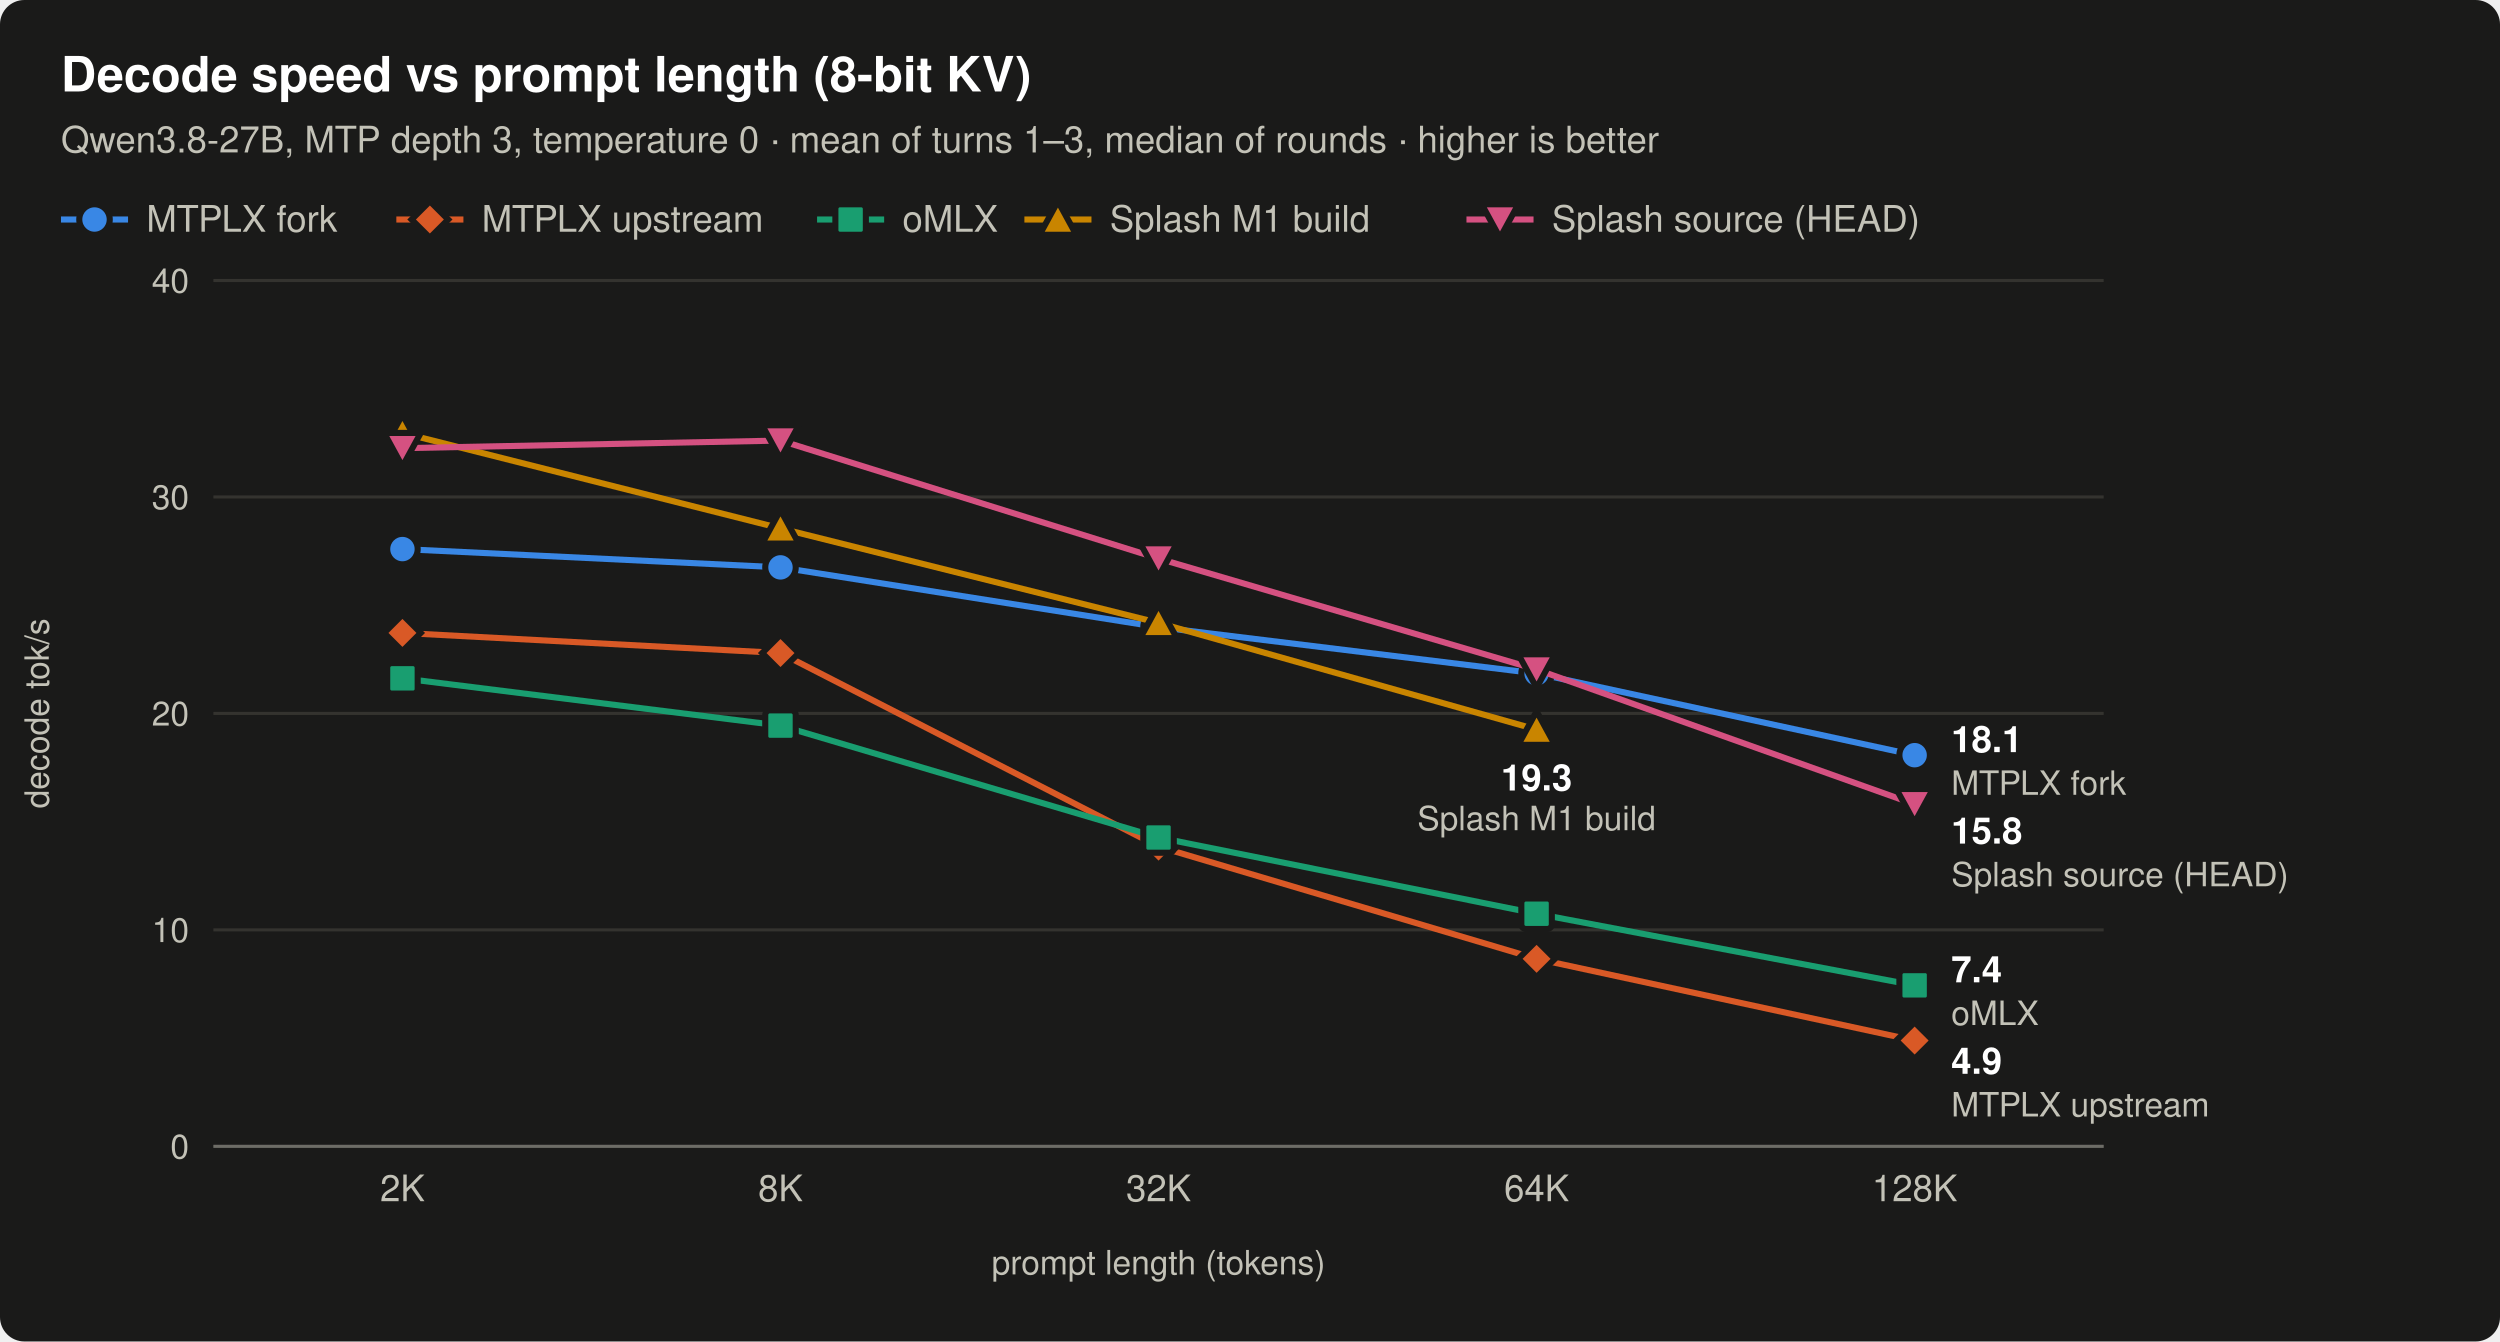
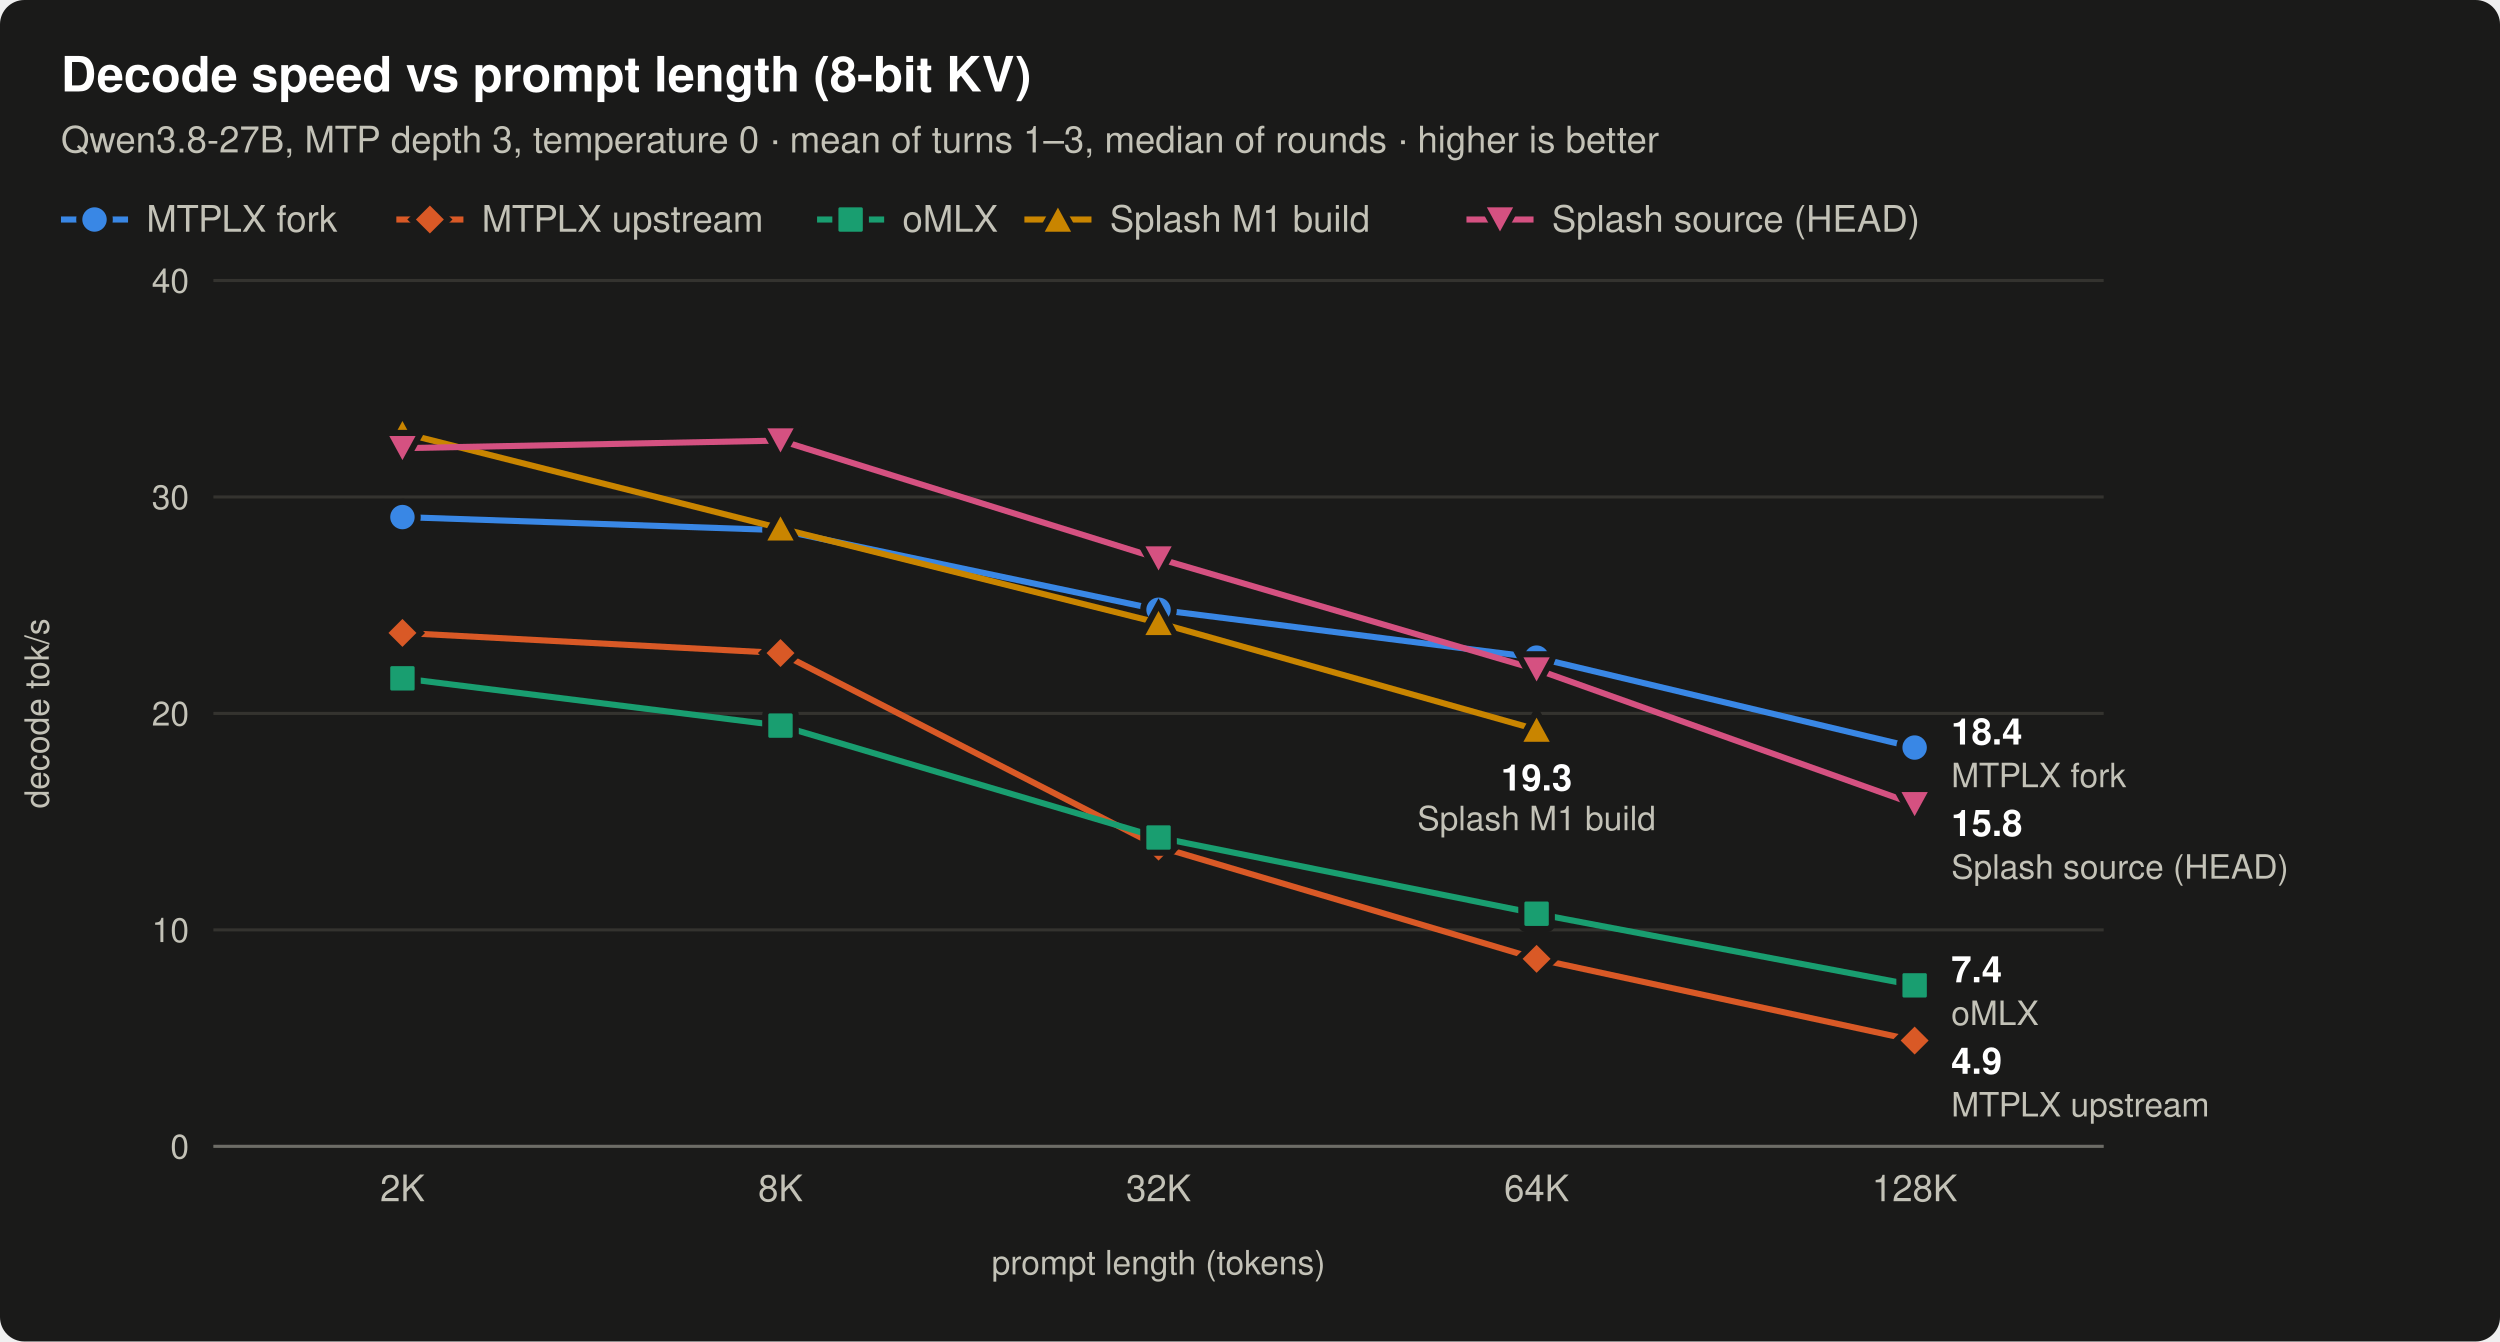
<svg xmlns="http://www.w3.org/2000/svg" viewBox="0 0 820 440" width="820" height="440" role="img" aria-label="Decode speed vs prompt length (8-bit KV)" font-family="-apple-system,BlinkMacSystemFont,Segoe UI,Helvetica,Arial,sans-serif">
  <rect width="820" height="440" rx="8" fill="#1a1a19" />
  <text x="20" y="30" fill="#ffffff" font-size="16" font-weight="600">Decode speed vs prompt length (8-bit KV)</text>
  <text x="20" y="50" fill="#c3c2b7" font-size="12">Qwen3.8-27B, MTP depth 3, temperature 0 · mean of turns 1–3, median of rounds · higher is better</text>
  <line x1="20" x2="42" y1="72" y2="72" stroke="#3987e5" stroke-width="2" />
  <circle cx="31" cy="72" r="5" fill="#3987e5" stroke="#1a1a19" stroke-width="2" />
  <text x="48" y="76" fill="#c3c2b7" font-size="12">MTPLX fork</text>
  <line x1="130" x2="152" y1="72" y2="72" stroke="#d95926" stroke-width="2" />
  <path d="M141 66L147 72L141 78L135 72Z" fill="#d95926" stroke="#1a1a19" stroke-width="2" />
  <text x="158" y="76" fill="#c3c2b7" font-size="12">MTPLX upstream</text>
  <line x1="268" x2="290" y1="72" y2="72" stroke="#199e70" stroke-width="2" />
  <rect x="274" y="67" width="10" height="10" rx="1.5" fill="#199e70" stroke="#1a1a19" stroke-width="2" />
  <text x="296" y="76" fill="#c3c2b7" font-size="12">oMLX</text>
  <line x1="336" x2="358" y1="72" y2="72" stroke="#c98500" stroke-width="2" />
  <path d="M347 66L353 77L341 77Z" fill="#c98500" stroke="#1a1a19" stroke-width="2" />
  <text x="364" y="76" fill="#c3c2b7" font-size="12">Splash M1 build</text>
  <line x1="481" x2="503" y1="72" y2="72" stroke="#d55181" stroke-width="2" />
  <path d="M492 78L498 67L486 67Z" fill="#d55181" stroke="#1a1a19" stroke-width="2" />
  <text x="509" y="76" fill="#c3c2b7" font-size="12">Splash source (HEAD)</text>
  <line x1="70" x2="690" y1="376.0" y2="376.0" stroke="#34332f" />
  <text x="62" y="380.0" fill="#c3c2b7" font-size="11" text-anchor="end">0</text>
  <line x1="70" x2="690" y1="305.0" y2="305.0" stroke="#34332f" />
  <text x="62" y="309.0" fill="#c3c2b7" font-size="11" text-anchor="end">10</text>
  <line x1="70" x2="690" y1="234.0" y2="234.0" stroke="#34332f" />
  <text x="62" y="238.0" fill="#c3c2b7" font-size="11" text-anchor="end">20</text>
  <line x1="70" x2="690" y1="163.0" y2="163.0" stroke="#34332f" />
  <text x="62" y="167.0" fill="#c3c2b7" font-size="11" text-anchor="end">30</text>
  <line x1="70" x2="690" y1="92.0" y2="92.0" stroke="#34332f" />
  <text x="62" y="96.0" fill="#c3c2b7" font-size="11" text-anchor="end">40</text>
  <line x1="70" x2="690" y1="376" y2="376" stroke="#6d6c66" />
  <text x="132.0" y="394" fill="#c3c2b7" font-size="12" text-anchor="middle">2K</text>
  <text x="256.0" y="394" fill="#c3c2b7" font-size="12" text-anchor="middle">8K</text>
  <text x="380.0" y="394" fill="#c3c2b7" font-size="12" text-anchor="middle">32K</text>
  <text x="504.0" y="394" fill="#c3c2b7" font-size="12" text-anchor="middle">64K</text>
  <text x="628.0" y="394" fill="#c3c2b7" font-size="12" text-anchor="middle">128K</text>
  <text x="380.0" y="418" fill="#c3c2b7" font-size="11" text-anchor="middle">prompt length (tokens)</text>
  <text x="16" y="234.0" fill="#c3c2b7" font-size="11" text-anchor="middle" transform="rotate(-90 16 234.0)">decode tok/s</text>
-   <polyline points="132.0,180.1 256.0,186.1 380.0,205.7 504.0,220.9 628.0,247.7" fill="none" stroke="#3987e5" stroke-width="2" stroke-linejoin="round" />
-   <circle cx="132.0" cy="180.1" r="5" fill="#3987e5" stroke="#1a1a19" stroke-width="2" />
-   <circle cx="256.0" cy="186.1" r="5" fill="#3987e5" stroke="#1a1a19" stroke-width="2" />
-   <circle cx="380.0" cy="205.7" r="5" fill="#3987e5" stroke="#1a1a19" stroke-width="2" />
-   <circle cx="504.0" cy="220.9" r="5" fill="#3987e5" stroke="#1a1a19" stroke-width="2" />
-   <circle cx="628.0" cy="247.7" r="5" fill="#3987e5" stroke="#1a1a19" stroke-width="2" />
+   <polyline points="132.0,169.6 256.0,173.9 380.0,200.0 504.0,215.7 628.0,245.2" fill="none" stroke="#3987e5" stroke-width="2" stroke-linejoin="round" />
+   <circle cx="132.0" cy="169.6" r="5" fill="#3987e5" stroke="#1a1a19" stroke-width="2" />
+   <circle cx="256.0" cy="173.9" r="5" fill="#3987e5" stroke="#1a1a19" stroke-width="2" />
+   <circle cx="380.0" cy="200.0" r="5" fill="#3987e5" stroke="#1a1a19" stroke-width="2" />
+   <circle cx="504.0" cy="215.7" r="5" fill="#3987e5" stroke="#1a1a19" stroke-width="2" />
+   <circle cx="628.0" cy="245.2" r="5" fill="#3987e5" stroke="#1a1a19" stroke-width="2" />
  <polyline points="132.0,207.6 256.0,214.2 380.0,277.7 504.0,314.5 628.0,341.3" fill="none" stroke="#d95926" stroke-width="2" stroke-linejoin="round" />
  <path d="M132.0 201.6L138.0 207.6L132.0 213.6L126.0 207.6Z" fill="#d95926" stroke="#1a1a19" stroke-width="2" />
  <path d="M256.0 208.2L262.0 214.2L256.0 220.2L250.0 214.2Z" fill="#d95926" stroke="#1a1a19" stroke-width="2" />
  <path d="M380.0 271.7L386.0 277.7L380.0 283.7L374.0 277.7Z" fill="#d95926" stroke="#1a1a19" stroke-width="2" />
  <path d="M504.0 308.5L510.0 314.5L504.0 320.5L498.0 314.5Z" fill="#d95926" stroke="#1a1a19" stroke-width="2" />
  <path d="M628.0 335.3L634.0 341.3L628.0 347.3L622.0 341.3Z" fill="#d95926" stroke="#1a1a19" stroke-width="2" />
  <polyline points="132.0,222.5 256.0,238.0 380.0,274.7 504.0,299.7 628.0,323.2" fill="none" stroke="#199e70" stroke-width="2" stroke-linejoin="round" />
  <rect x="127.0" y="217.5" width="10" height="10" rx="1.5" fill="#199e70" stroke="#1a1a19" stroke-width="2" />
  <rect x="251.0" y="233.0" width="10" height="10" rx="1.5" fill="#199e70" stroke="#1a1a19" stroke-width="2" />
  <rect x="375.0" y="269.7" width="10" height="10" rx="1.5" fill="#199e70" stroke="#1a1a19" stroke-width="2" />
  <rect x="499.0" y="294.7" width="10" height="10" rx="1.5" fill="#199e70" stroke="#1a1a19" stroke-width="2" />
  <rect x="623.0" y="318.2" width="10" height="10" rx="1.5" fill="#199e70" stroke="#1a1a19" stroke-width="2" />
  <polyline points="132.0,142.0 256.0,173.3 380.0,204.3 504.0,239.3" fill="none" stroke="#c98500" stroke-width="2" stroke-linejoin="round" />
  <path d="M132.0 136.0L138.0 147.0L126.0 147.0Z" fill="#c98500" stroke="#1a1a19" stroke-width="2" />
  <path d="M256.0 167.3L262.0 178.3L250.0 178.3Z" fill="#c98500" stroke="#1a1a19" stroke-width="2" />
  <path d="M380.0 198.3L386.0 209.3L374.0 209.3Z" fill="#c98500" stroke="#1a1a19" stroke-width="2" />
  <path d="M504.0 233.3L510.0 244.3L498.0 244.3Z" fill="#c98500" stroke="#1a1a19" stroke-width="2" />
  <text x="504.0" y="259.3" fill="#ffffff" font-size="12" font-weight="600" text-anchor="middle">19.3</text>
  <text x="504.0" y="272.3" fill="#c3c2b7" font-size="11" text-anchor="middle">Splash M1 build</text>
  <polyline points="132.0,147.0 256.0,144.5 380.0,183.2 504.0,219.6 628.0,263.8" fill="none" stroke="#d55181" stroke-width="2" stroke-linejoin="round" />
  <path d="M132.0 153.0L138.0 142.0L126.0 142.0Z" fill="#d55181" stroke="#1a1a19" stroke-width="2" />
  <path d="M256.0 150.5L262.0 139.5L250.0 139.5Z" fill="#d55181" stroke="#1a1a19" stroke-width="2" />
  <path d="M380.0 189.2L386.0 178.2L374.0 178.2Z" fill="#d55181" stroke="#1a1a19" stroke-width="2" />
  <path d="M504.0 225.6L510.0 214.6L498.0 214.6Z" fill="#d55181" stroke="#1a1a19" stroke-width="2" />
  <path d="M628.0 269.8L634.0 258.8L622.0 258.8Z" fill="#d55181" stroke="#1a1a19" stroke-width="2" />
-   <text x="640.0" y="246.7" fill="#ffffff" font-size="12" font-weight="600">18.1</text>
-   <text x="640.0" y="260.7" fill="#c3c2b7" font-size="11">MTPLX fork</text>
-   <text x="640.0" y="276.7" fill="#ffffff" font-size="12" font-weight="600">15.8</text>
-   <text x="640.0" y="290.7" fill="#c3c2b7" font-size="11">Splash source (HEAD)</text>
+   <text x="640.0" y="244.2" fill="#ffffff" font-size="12" font-weight="600">18.4</text>
+   <text x="640.0" y="258.2" fill="#c3c2b7" font-size="11">MTPLX fork</text>
+   <text x="640.0" y="274.2" fill="#ffffff" font-size="12" font-weight="600">15.8</text>
+   <text x="640.0" y="288.2" fill="#c3c2b7" font-size="11">Splash source (HEAD)</text>
  <text x="640.0" y="322.2" fill="#ffffff" font-size="12" font-weight="600">7.4</text>
  <text x="640.0" y="336.2" fill="#c3c2b7" font-size="11">oMLX</text>
  <text x="640.0" y="352.2" fill="#ffffff" font-size="12" font-weight="600">4.9</text>
  <text x="640.0" y="366.2" fill="#c3c2b7" font-size="11">MTPLX upstream</text>
</svg>
